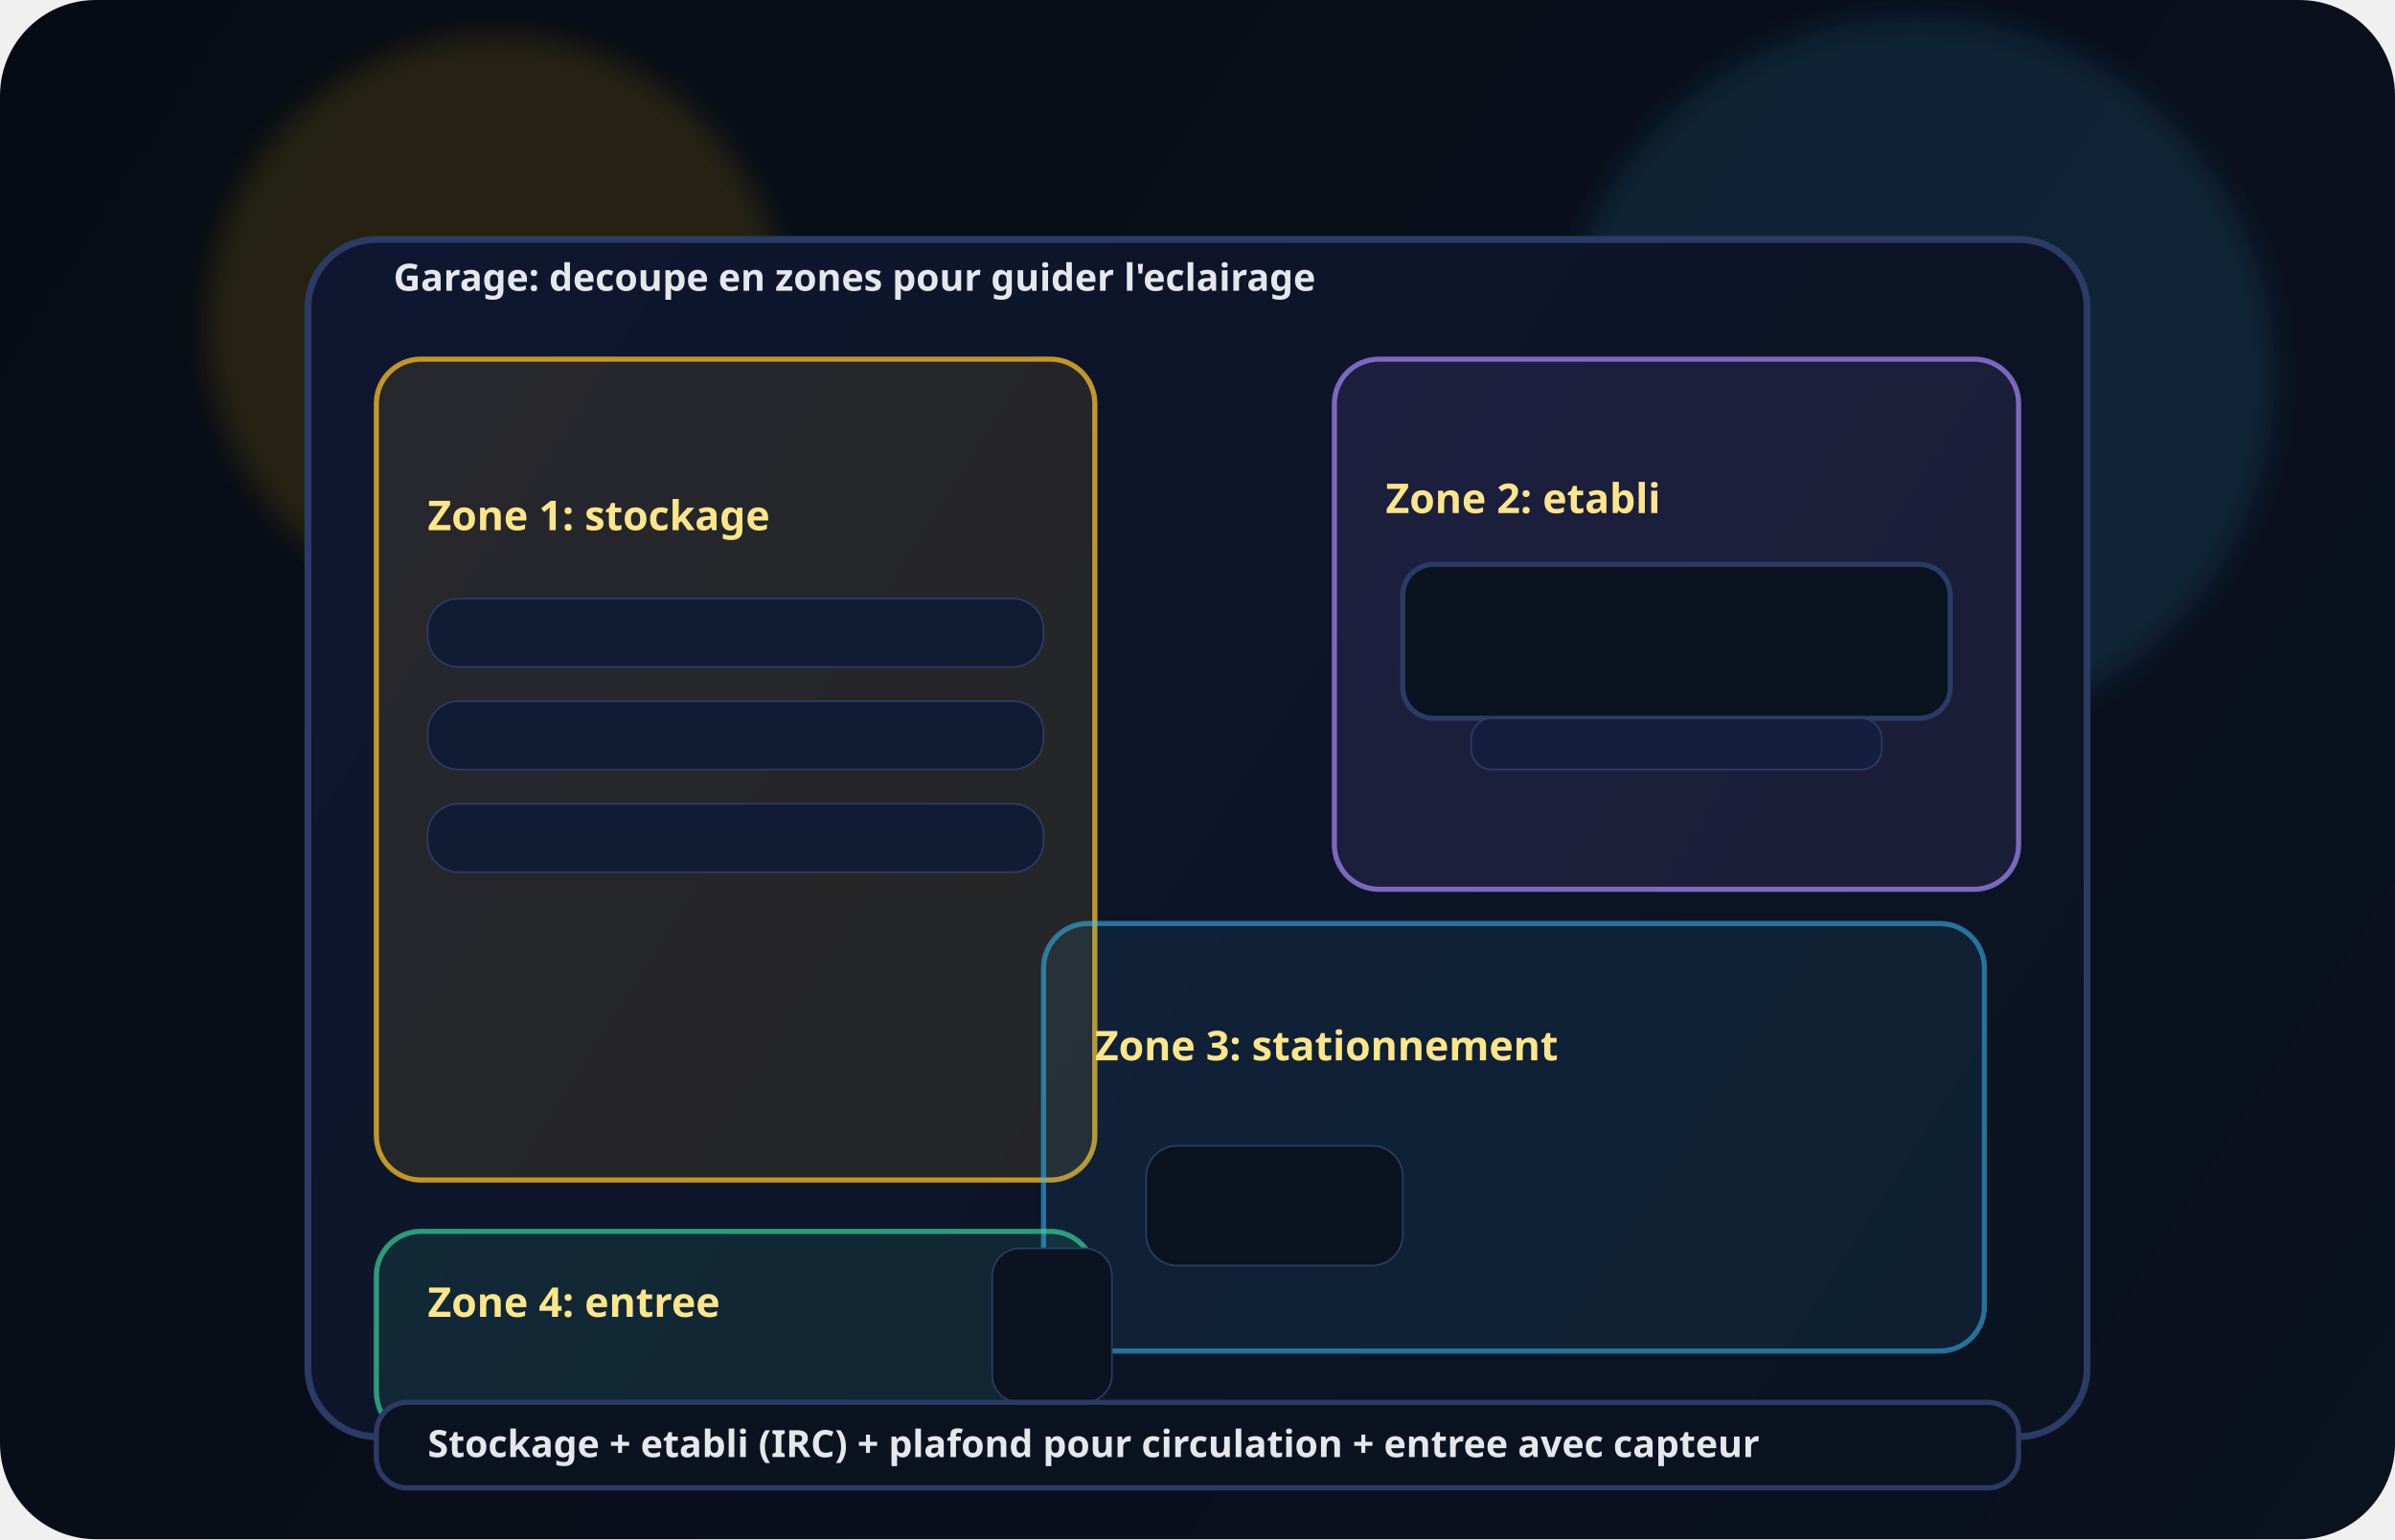
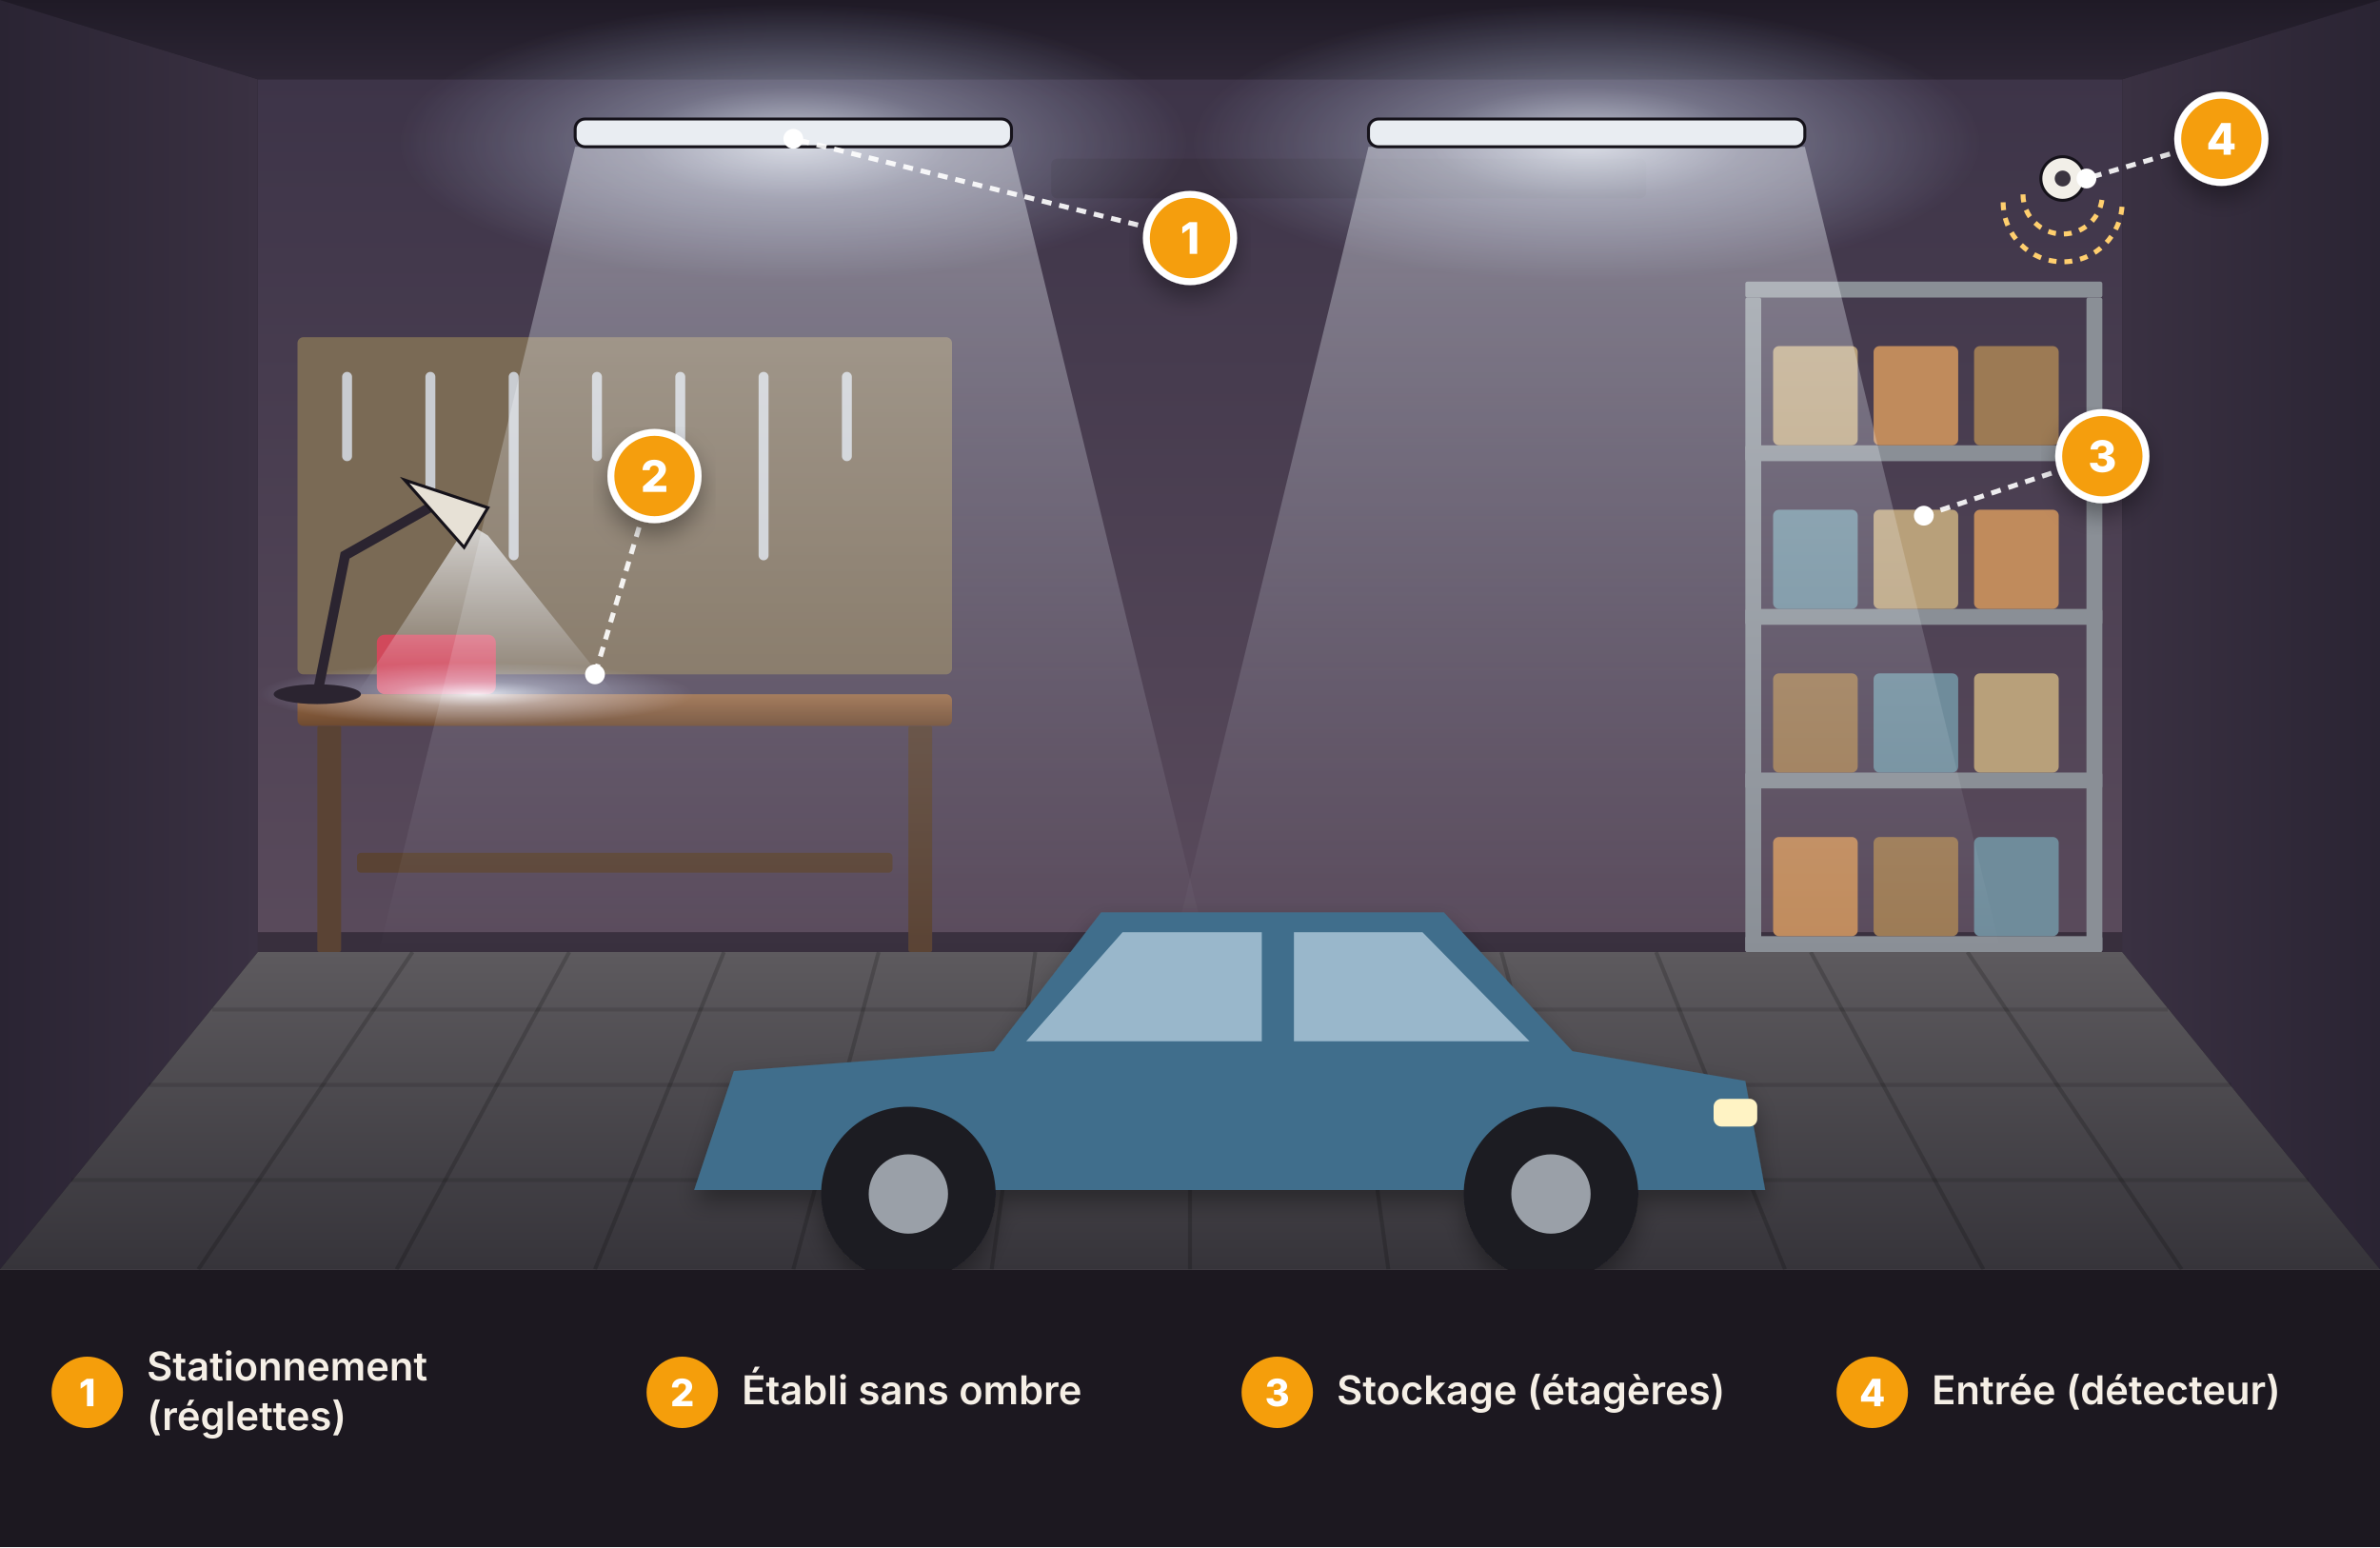
- <svg xmlns="http://www.w3.org/2000/svg" width="1400" height="900" viewBox="0 0 1400 900" fill="none">
+ <svg xmlns="http://www.w3.org/2000/svg" viewBox="0 0 1200 780" role="img" aria-label="Garage : 4 zones">
  <defs>
-     <linearGradient id="bg" x1="0" y1="0" x2="1400" y2="900" gradientUnits="userSpaceOnUse">
-       <stop stop-color="#070B14" />
-       <stop offset="1" stop-color="#0B1220" />
-     </linearGradient>
-     <linearGradient id="floor" x1="200" y1="180" x2="1200" y2="820" gradientUnits="userSpaceOnUse">
-       <stop stop-color="#0F1730" />
-       <stop offset="1" stop-color="#0B1220" />
-     </linearGradient>
-     <filter id="glow" x="-20%" y="-20%" width="140%" height="140%">
+     <linearGradient id="wall" x1="0" y1="0" x2="0" y2="1">
+       <stop offset="0" stop-color="#3d3448" />
+       <stop offset="1" stop-color="#5a4b5c" />
+     </linearGradient>
+     <linearGradient id="wallL" x1="0" y1="0" x2="1" y2="0">
+       <stop offset="0" stop-color="#2a2433" />
+       <stop offset="1" stop-color="#3a3142" />
+     </linearGradient>
+     <linearGradient id="wallR" x1="1" y1="0" x2="0" y2="0">
+       <stop offset="0" stop-color="#2a2433" />
+       <stop offset="1" stop-color="#3a3142" />
+     </linearGradient>
+     <linearGradient id="ceil" x1="0" y1="0" x2="0" y2="1">
+       <stop offset="0" stop-color="#1f1a26" />
+       <stop offset="1" stop-color="#2d2635" />
+     </linearGradient>
+     <linearGradient id="floor" x1="0" y1="0" x2="0" y2="1">
+       <stop offset="0" stop-color="#5b4334" />
+       <stop offset="1" stop-color="#3b2b22" />
+     </linearGradient>
+     <linearGradient id="tile" x1="0" y1="0" x2="0" y2="1">
+       <stop offset="0" stop-color="#6b6a70" />
+       <stop offset="1" stop-color="#3d3c42" />
+     </linearGradient>
+     <linearGradient id="concrete" x1="0" y1="0" x2="0" y2="1">
+       <stop offset="0" stop-color="#5d5a5e" />
+       <stop offset="1" stop-color="#36343a" />
+     </linearGradient>
+     <linearGradient id="stone" x1="0" y1="0" x2="0" y2="1">
+       <stop offset="0" stop-color="#5a4a3e" />
+       <stop offset="1" stop-color="#3e3229" />
+     </linearGradient>
+     <radialGradient id="glow">
+       <stop offset="0" stop-color="#ffe3a0" stop-opacity=".95" />
+       <stop offset=".35" stop-color="#ffcf6e" stop-opacity=".45" />
+       <stop offset="1" stop-color="#ffb84d" stop-opacity="0" />
+     </radialGradient>
+     <radialGradient id="glowSoft">
+       <stop offset="0" stop-color="#ffd98a" stop-opacity=".55" />
+       <stop offset="1" stop-color="#ffb84d" stop-opacity="0" />
+     </radialGradient>
+     <radialGradient id="glowCool">
+       <stop offset="0" stop-color="#eef6ff" stop-opacity=".9" />
+       <stop offset=".4" stop-color="#cfe3ff" stop-opacity=".4" />
+       <stop offset="1" stop-color="#b9d4ff" stop-opacity="0" />
+     </radialGradient>
+     <linearGradient id="cone" x1="0" y1="0" x2="0" y2="1">
+       <stop offset="0" stop-color="#ffe7a8" stop-opacity=".75" />
+       <stop offset="1" stop-color="#ffd27a" stop-opacity="0" />
+     </linearGradient>
+     <linearGradient id="coneCool" x1="0" y1="0" x2="0" y2="1">
+       <stop offset="0" stop-color="#f2f8ff" stop-opacity=".8" />
+       <stop offset="1" stop-color="#d6e7ff" stop-opacity="0" />
+     </linearGradient>
+     <linearGradient id="sky" x1="0" y1="0" x2="0" y2="1">
+       <stop offset="0" stop-color="#111a3a" />
+       <stop offset=".7" stop-color="#2d3364" />
+       <stop offset="1" stop-color="#5a4a78" />
+     </linearGradient>
+     <linearGradient id="grass" x1="0" y1="0" x2="0" y2="1">
+       <stop offset="0" stop-color="#2f4a35" />
+       <stop offset="1" stop-color="#1c2e22" />
+     </linearGradient>
+     <linearGradient id="wood" x1="0" y1="0" x2="0" y2="1">
+       <stop offset="0" stop-color="#9a6b46" />
+       <stop offset="1" stop-color="#6e4a30" />
+     </linearGradient>
+     <linearGradient id="metal" x1="0" y1="0" x2="1" y2="0">
+       <stop offset="0" stop-color="#cfd2d6" />
+       <stop offset=".5" stop-color="#f1f2f4" />
+       <stop offset="1" stop-color="#b9bcc2" />
+     </linearGradient>
+     <filter id="blur8" x="-50%" y="-50%" width="200%" height="200%">
      <feGaussianBlur stdDeviation="8" />
    </filter>
-     <style>
-       .zoneText{font-family:ui-sans-serif,system-ui;font-size:24px;font-weight:900;fill:#FDE68A}
-       .label{font-family:ui-sans-serif,system-ui;font-size:22px;font-weight:800;fill:#E5E7EB}
-     </style>
+     <filter id="blur3">
+       <feGaussianBlur stdDeviation="3" />
+     </filter>
+     <filter id="shadow" x="-20%" y="-20%" width="140%" height="160%">
+       <feDropShadow dx="0" dy="6" stdDeviation="6" flood-color="#000" flood-opacity=".35" />
+     </filter>
  </defs>
-   <rect width="1400" height="900" rx="56" fill="url(#bg)" />
-   <circle cx="290" cy="190" r="170" fill="#FBBF24" fill-opacity="0.12" filter="url(#glow)" />
-   <circle cx="1120" cy="220" r="210" fill="#38BDF8" fill-opacity="0.12" filter="url(#glow)" />
-   <rect x="180" y="140" width="1040" height="700" rx="40" fill="url(#floor)" stroke="#2B3B66" stroke-width="4" />
-   <rect x="220" y="210" width="420" height="480" rx="26" fill="#FBBF24" fill-opacity="0.10" stroke="#FBBF24" stroke-opacity="0.75" stroke-width="3" />
-   <text x="250" y="310" class="zoneText">Zone 1: stockage</text>
-   <rect x="250" y="350" width="360" height="40" rx="18" fill="#111B33" stroke="#2B3B66" />
-   <rect x="250" y="410" width="360" height="40" rx="18" fill="#111B33" stroke="#2B3B66" />
-   <rect x="250" y="470" width="360" height="40" rx="18" fill="#111B33" stroke="#2B3B66" />
-   <rect x="780" y="210" width="400" height="310" rx="26" fill="#A78BFA" fill-opacity="0.10" stroke="#A78BFA" stroke-opacity="0.70" stroke-width="3" />
-   <text x="810" y="300" class="zoneText">Zone 2: etabli</text>
-   <rect x="820" y="330" width="320" height="90" rx="18" fill="#0B1220" stroke="#2B3B66" stroke-width="3" />
-   <rect x="860" y="420" width="240" height="30" rx="12" fill="#141F3E" stroke="#2B3B66" />
-   <rect x="610" y="540" width="550" height="250" rx="26" fill="#38BDF8" fill-opacity="0.08" stroke="#38BDF8" stroke-opacity="0.55" stroke-width="3" />
-   <text x="640" y="620" class="zoneText" fill="#BAE6FD">Zone 3: stationnement</text>
-   <rect x="670" y="670" width="150" height="70" rx="18" fill="#0B1220" stroke="#2B3B66" />
-   <rect x="220" y="720" width="420" height="120" rx="26" fill="#34D399" fill-opacity="0.10" stroke="#34D399" stroke-opacity="0.70" stroke-width="3" />
-   <text x="250" y="770" class="zoneText" fill="#A7F3D0">Zone 4: entree</text>
-   <rect x="580" y="730" width="70" height="90" rx="16" fill="#0B1220" stroke="#2B3B66" />
-   <text x="230" y="170" class="label">Garage: decoupe en zones pour guider l'eclairage</text>
-   <rect x="220" y="820" width="960" height="50" rx="18" fill="#0B1220" stroke="#2B3B66" stroke-width="3" />
-   <text x="250" y="852" class="label" fill="#E5E7EB">Stockage + etabli (IRC) + plafond pour circulation + entree avec capteur</text>
+   <rect x="0" y="0" width="1200" height="640" fill="#1b1720" />
+   <polygon points="0,0 1200,0 1070,40 130,40" fill="url(#ceil)" />
+   <polygon points="0,0 130,40 130,480 0,640" fill="url(#wallL)" />
+   <polygon points="1200,0 1070,40 1070,480 1200,640" fill="url(#wallR)" />
+   <rect x="130" y="40" width="940" height="440" fill="url(#wall)" />
+   <polygon points="0,640 130,480 1070,480 1200,640" fill="url(#concrete)" />
+   <line x1="208" y1="480" x2="100" y2="640" stroke="#000" stroke-opacity=".18" stroke-width="2" />
+   <line x1="287" y1="480" x2="200" y2="640" stroke="#000" stroke-opacity=".18" stroke-width="2" />
+   <line x1="365" y1="480" x2="300" y2="640" stroke="#000" stroke-opacity=".18" stroke-width="2" />
+   <line x1="443" y1="480" x2="400" y2="640" stroke="#000" stroke-opacity=".18" stroke-width="2" />
+   <line x1="522" y1="480" x2="500" y2="640" stroke="#000" stroke-opacity=".18" stroke-width="2" />
+   <line x1="600" y1="480" x2="600" y2="640" stroke="#000" stroke-opacity=".18" stroke-width="2" />
+   <line x1="678" y1="480" x2="700" y2="640" stroke="#000" stroke-opacity=".18" stroke-width="2" />
+   <line x1="757" y1="480" x2="800" y2="640" stroke="#000" stroke-opacity=".18" stroke-width="2" />
+   <line x1="835" y1="480" x2="900" y2="640" stroke="#000" stroke-opacity=".18" stroke-width="2" />
+   <line x1="913" y1="480" x2="1000" y2="640" stroke="#000" stroke-opacity=".18" stroke-width="2" />
+   <line x1="992" y1="480" x2="1100" y2="640" stroke="#000" stroke-opacity=".18" stroke-width="2" />
+   <line x1="107" y1="509" x2="1093" y2="509" stroke="#000" stroke-opacity=".12" stroke-width="2" />
+   <line x1="75" y1="547" x2="1125" y2="547" stroke="#000" stroke-opacity=".12" stroke-width="2" />
+   <line x1="36" y1="595" x2="1164" y2="595" stroke="#000" stroke-opacity=".12" stroke-width="2" />
+   <rect x="130" y="470" width="940" height="10" fill="#2a2330" opacity=".7" />
+   <rect x="150" y="350" width="330" height="16" rx="3" fill="url(#wood)" />
+   <rect x="160" y="366" width="12" height="114" rx="1" fill="#5a4334" />
+   <rect x="458" y="366" width="12" height="114" rx="1" fill="#5a4334" />
+   <rect x="180" y="430" width="270" height="10" rx="2" fill="#5a4334" />
+   <rect x="150" y="170" width="330" height="170" rx="3" fill="#7a6a55" />
+   <line x1="175" y1="190" x2="175" y2="230" stroke="#c9ccd1" stroke-width="5" stroke-linecap="round" />
+   <line x1="217" y1="190" x2="217" y2="255" stroke="#c9ccd1" stroke-width="5" stroke-linecap="round" />
+   <line x1="259" y1="190" x2="259" y2="280" stroke="#c9ccd1" stroke-width="5" stroke-linecap="round" />
+   <line x1="301" y1="190" x2="301" y2="230" stroke="#c9ccd1" stroke-width="5" stroke-linecap="round" />
+   <line x1="343" y1="190" x2="343" y2="255" stroke="#c9ccd1" stroke-width="5" stroke-linecap="round" />
+   <line x1="385" y1="190" x2="385" y2="280" stroke="#c9ccd1" stroke-width="5" stroke-linecap="round" />
+   <line x1="427" y1="190" x2="427" y2="230" stroke="#c9ccd1" stroke-width="5" stroke-linecap="round" />
+   <rect x="190" y="320" width="60" height="30" rx="4" fill="#d1495b" />
+   <rect x="880" y="472.0" width="180" height="8" rx="1" fill="#8a8f96" />
+   <rect x="880" y="389.5" width="180" height="8" rx="1" fill="#8a8f96" />
+   <rect x="880" y="307.0" width="180" height="8" rx="1" fill="#8a8f96" />
+   <rect x="880" y="224.5" width="180" height="8" rx="1" fill="#8a8f96" />
+   <rect x="880" y="142.0" width="180" height="8" rx="1" fill="#8a8f96" />
+   <rect x="880" y="150" width="8" height="330" rx="1" fill="#8a8f96" />
+   <rect x="1052" y="150" width="8" height="330" rx="1" fill="#8a8f96" />
+   <rect x="894.0" y="422.0" width="42.667" height="50" rx="3" fill="#c08b5c" />
+   <rect x="944.667" y="422.0" width="42.667" height="50" rx="3" fill="#9c7a54" />
+   <rect x="995.333" y="422.0" width="42.667" height="50" rx="3" fill="#6f8c9b" />
+   <rect x="894.0" y="339.5" width="42.667" height="50" rx="3" fill="#9c7a54" />
+   <rect x="944.667" y="339.5" width="42.667" height="50" rx="3" fill="#6f8c9b" />
+   <rect x="995.333" y="339.5" width="42.667" height="50" rx="3" fill="#b8a07a" />
+   <rect x="894.0" y="257.0" width="42.667" height="50" rx="3" fill="#6f8c9b" />
+   <rect x="944.667" y="257.0" width="42.667" height="50" rx="3" fill="#b8a07a" />
+   <rect x="995.333" y="257.0" width="42.667" height="50" rx="3" fill="#c08b5c" />
+   <rect x="894.0" y="174.5" width="42.667" height="50" rx="3" fill="#b8a07a" />
+   <rect x="944.667" y="174.5" width="42.667" height="50" rx="3" fill="#c08b5c" />
+   <rect x="995.333" y="174.5" width="42.667" height="50" rx="3" fill="#9c7a54" />
+   <rect x="530" y="80" width="300" height="20" rx="3" fill="#3a3142" />
+   <g style="mix-blend-mode:screen">
+     <ellipse cx="400" cy="72" rx="198.0" ry="70" fill="url(#glowCool)" opacity="0.85" />
+     <polygon points="290.0,74 510.0,74 609.0,480 191.0,480" fill="url(#coneCool)" opacity="0.5" />
+     <ellipse cx="800" cy="72" rx="198.0" ry="70" fill="url(#glowCool)" opacity="0.85" />
+     <polygon points="690.0,74 910.0,74 1009.0,480 591.0,480" fill="url(#coneCool)" opacity="0.5" />
+     <polygon points="236,264 246,270 310,350 180,350" fill="url(#coneCool)" opacity=".9" />
+     <ellipse cx="240" cy="350" rx="110" ry="16" fill="url(#glowCool)" opacity="1" />
+   </g>
+   <rect x="290.0" y="60" width="220" height="14" rx="5" fill="#e9edf2" stroke="#15121a" stroke-width="1.5" />
+   <rect x="690.0" y="60" width="220" height="14" rx="5" fill="#e9edf2" stroke="#15121a" stroke-width="1.5" />
+   <circle cx="1040" cy="90" r="11" fill="#f2efe8" stroke="#15121a" stroke-width="1.5" />
+   <circle cx="1040" cy="90" r="4" fill="#3b3540" />
+   <path d="M1020,98.0 A20,20 0 0 0 1060,98.0" stroke="#ffcf6e" stroke-width="2.5" fill="none" stroke-dasharray="4 4" />
+   <path d="M1010,102.0 A30,30 0 0 0 1070,102.0" stroke="#ffcf6e" stroke-width="2.5" fill="none" stroke-dasharray="4 4" />
+   <g filter="url(#shadow)">
+     <path d="M350.0,600 L370.0,540 L501.2,530 L555.2,460 L728.0,460 L792.8,530 L880.0,545 L890.0,600 Z" fill="#3f6e8c" />
+     <path d="M566.0,470 L636.2,470 L636.2,525 L517.4,525 Z" fill="#a9c4d6" opacity=".85" />
+     <path d="M652.4,470 L717.2,470 L771.2,525 L652.4,525 Z" fill="#a9c4d6" opacity=".85" />
+     <circle cx="458.0" cy="602" r="44" fill="#1d1d22" />
+     <circle cx="458.0" cy="602" r="20" fill="#9aa0a8" />
+     <circle cx="782.0" cy="602" r="44" fill="#1d1d22" />
+     <circle cx="782.0" cy="602" r="20" fill="#9aa0a8" />
+     <rect x="864.0" y="554" width="22" height="14" rx="4" fill="#fff3c4" />
+   </g>
+   <ellipse cx="160" cy="350" rx="22" ry="5" fill="#2b2430" />
+   <path d="M160,350 L174,280 L220,254" stroke="#2b2430" stroke-width="5" fill="none" />
+   <path d="M204,242 L246,256 L234,276 Z" fill="#e7e1d6" stroke="#15121a" stroke-width="1.5" />
+   <line x1="600" y1="120" x2="400" y2="70" stroke="#fff" stroke-width="2.5" stroke-dasharray="5 4" opacity=".9" />
+   <circle cx="400" cy="70" r="5" fill="#fff" />
+   <g filter="url(#shadow)">
+     <circle cx="600" cy="120" r="22" fill="#f59e0b" stroke="#fff" stroke-width="3.5" />
+     <text x="600" y="128" text-anchor="middle" font-family="Inter, Arial, sans-serif" font-weight="800" font-size="22" fill="#fff">1</text>
+   </g>
+   <line x1="330" y1="240" x2="300" y2="340" stroke="#fff" stroke-width="2.5" stroke-dasharray="5 4" opacity=".9" />
+   <circle cx="300" cy="340" r="5" fill="#fff" />
+   <g filter="url(#shadow)">
+     <circle cx="330" cy="240" r="22" fill="#f59e0b" stroke="#fff" stroke-width="3.5" />
+     <text x="330" y="248" text-anchor="middle" font-family="Inter, Arial, sans-serif" font-weight="800" font-size="22" fill="#fff">2</text>
+   </g>
+   <line x1="1060" y1="230" x2="970" y2="260" stroke="#fff" stroke-width="2.5" stroke-dasharray="5 4" opacity=".9" />
+   <circle cx="970" cy="260" r="5" fill="#fff" />
+   <g filter="url(#shadow)">
+     <circle cx="1060" cy="230" r="22" fill="#f59e0b" stroke="#fff" stroke-width="3.5" />
+     <text x="1060" y="238" text-anchor="middle" font-family="Inter, Arial, sans-serif" font-weight="800" font-size="22" fill="#fff">3</text>
+   </g>
+   <line x1="1120" y1="70" x2="1052" y2="90" stroke="#fff" stroke-width="2.5" stroke-dasharray="5 4" opacity=".9" />
+   <circle cx="1052" cy="90" r="5" fill="#fff" />
+   <g filter="url(#shadow)">
+     <circle cx="1120" cy="70" r="22" fill="#f59e0b" stroke="#fff" stroke-width="3.5" />
+     <text x="1120" y="78" text-anchor="middle" font-family="Inter, Arial, sans-serif" font-weight="800" font-size="22" fill="#fff">4</text>
+   </g>
+   <rect x="0" y="640" width="1200" height="140" fill="#1c1820" />
+   <circle cx="44.0" cy="702" r="18" fill="#f59e0b" />
+   <text x="44.0" y="709" text-anchor="middle" font-family="Inter, Arial, sans-serif" font-weight="800" font-size="19" fill="#fff">1</text>
+   <text x="74.0" y="696" font-family="Inter, Arial, sans-serif" font-weight="600" font-size="20" fill="#f5efe6">Stationnement</text>
+   <text x="74.0" y="721" font-family="Inter, Arial, sans-serif" font-weight="600" font-size="20" fill="#f5efe6">(réglettes)</text>
+   <circle cx="344.0" cy="702" r="18" fill="#f59e0b" />
+   <text x="344.0" y="709" text-anchor="middle" font-family="Inter, Arial, sans-serif" font-weight="800" font-size="19" fill="#fff">2</text>
+   <text x="374.0" y="708" font-family="Inter, Arial, sans-serif" font-weight="600" font-size="20" fill="#f5efe6">Établi sans ombre</text>
+   <circle cx="644.0" cy="702" r="18" fill="#f59e0b" />
+   <text x="644.0" y="709" text-anchor="middle" font-family="Inter, Arial, sans-serif" font-weight="800" font-size="19" fill="#fff">3</text>
+   <text x="674.0" y="708" font-family="Inter, Arial, sans-serif" font-weight="600" font-size="20" fill="#f5efe6">Stockage (étagères)</text>
+   <circle cx="944.0" cy="702" r="18" fill="#f59e0b" />
+   <text x="944.0" y="709" text-anchor="middle" font-family="Inter, Arial, sans-serif" font-weight="800" font-size="19" fill="#fff">4</text>
+   <text x="974.0" y="708" font-family="Inter, Arial, sans-serif" font-weight="600" font-size="20" fill="#f5efe6">Entrée (détecteur)</text>
</svg>
